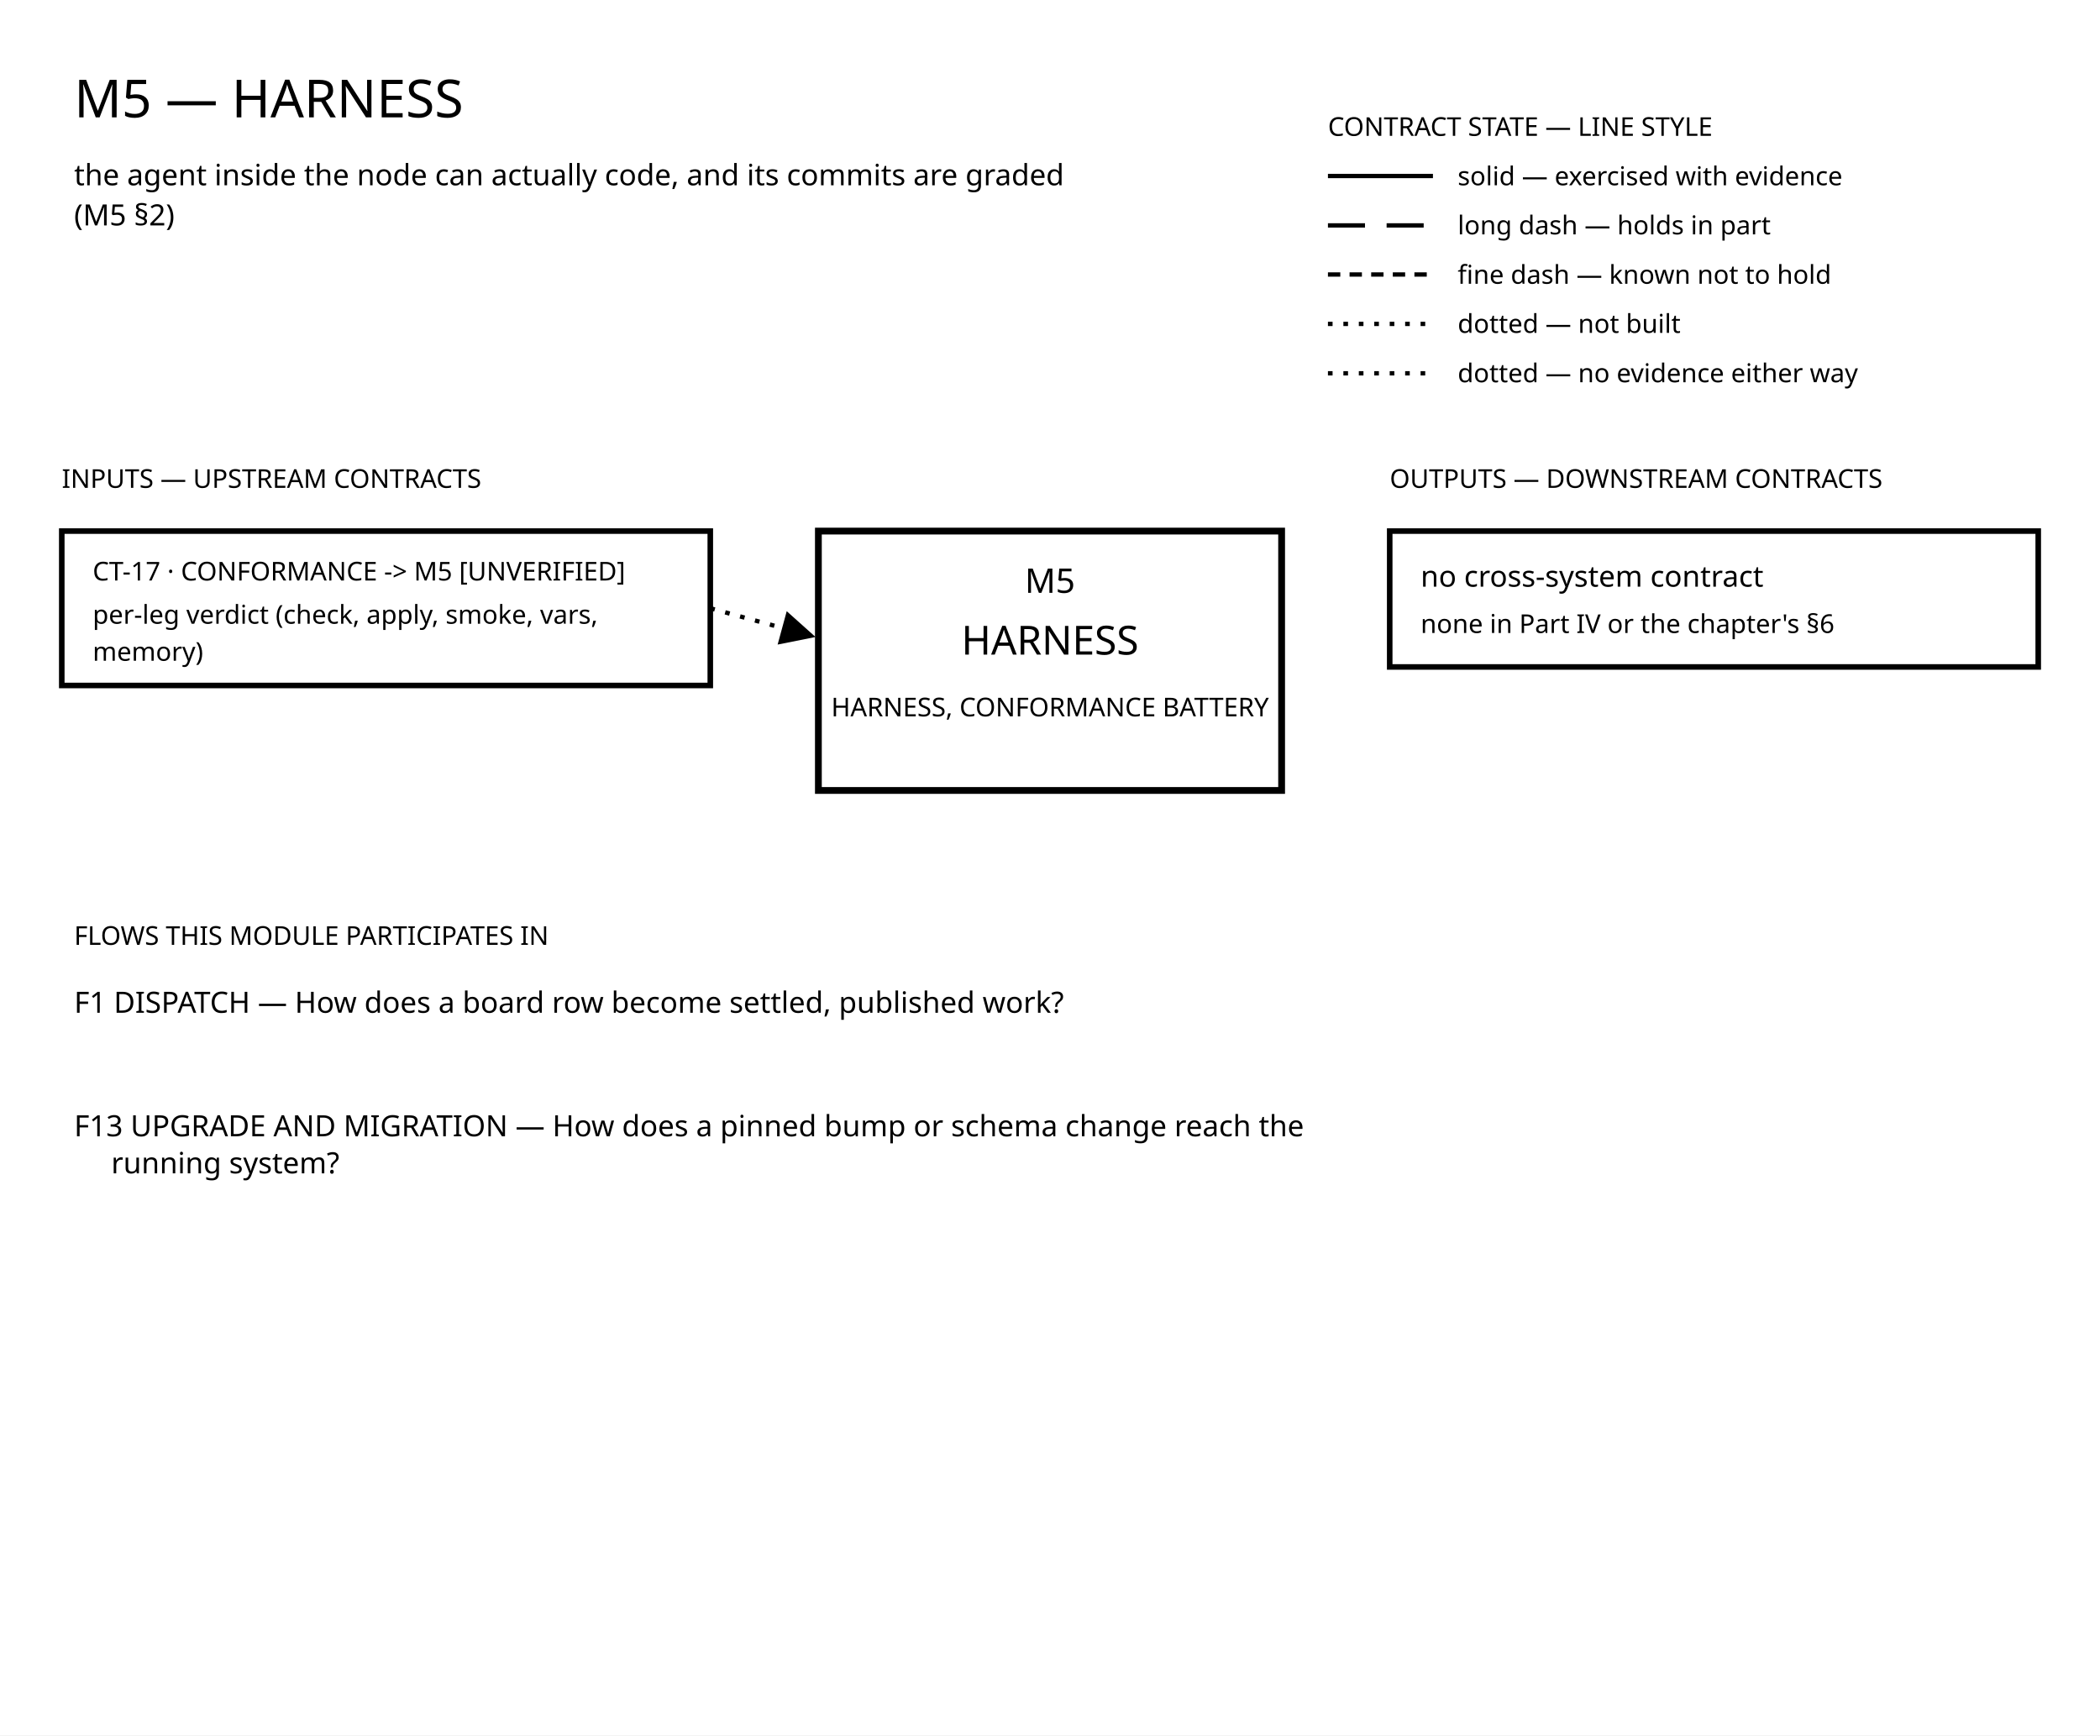
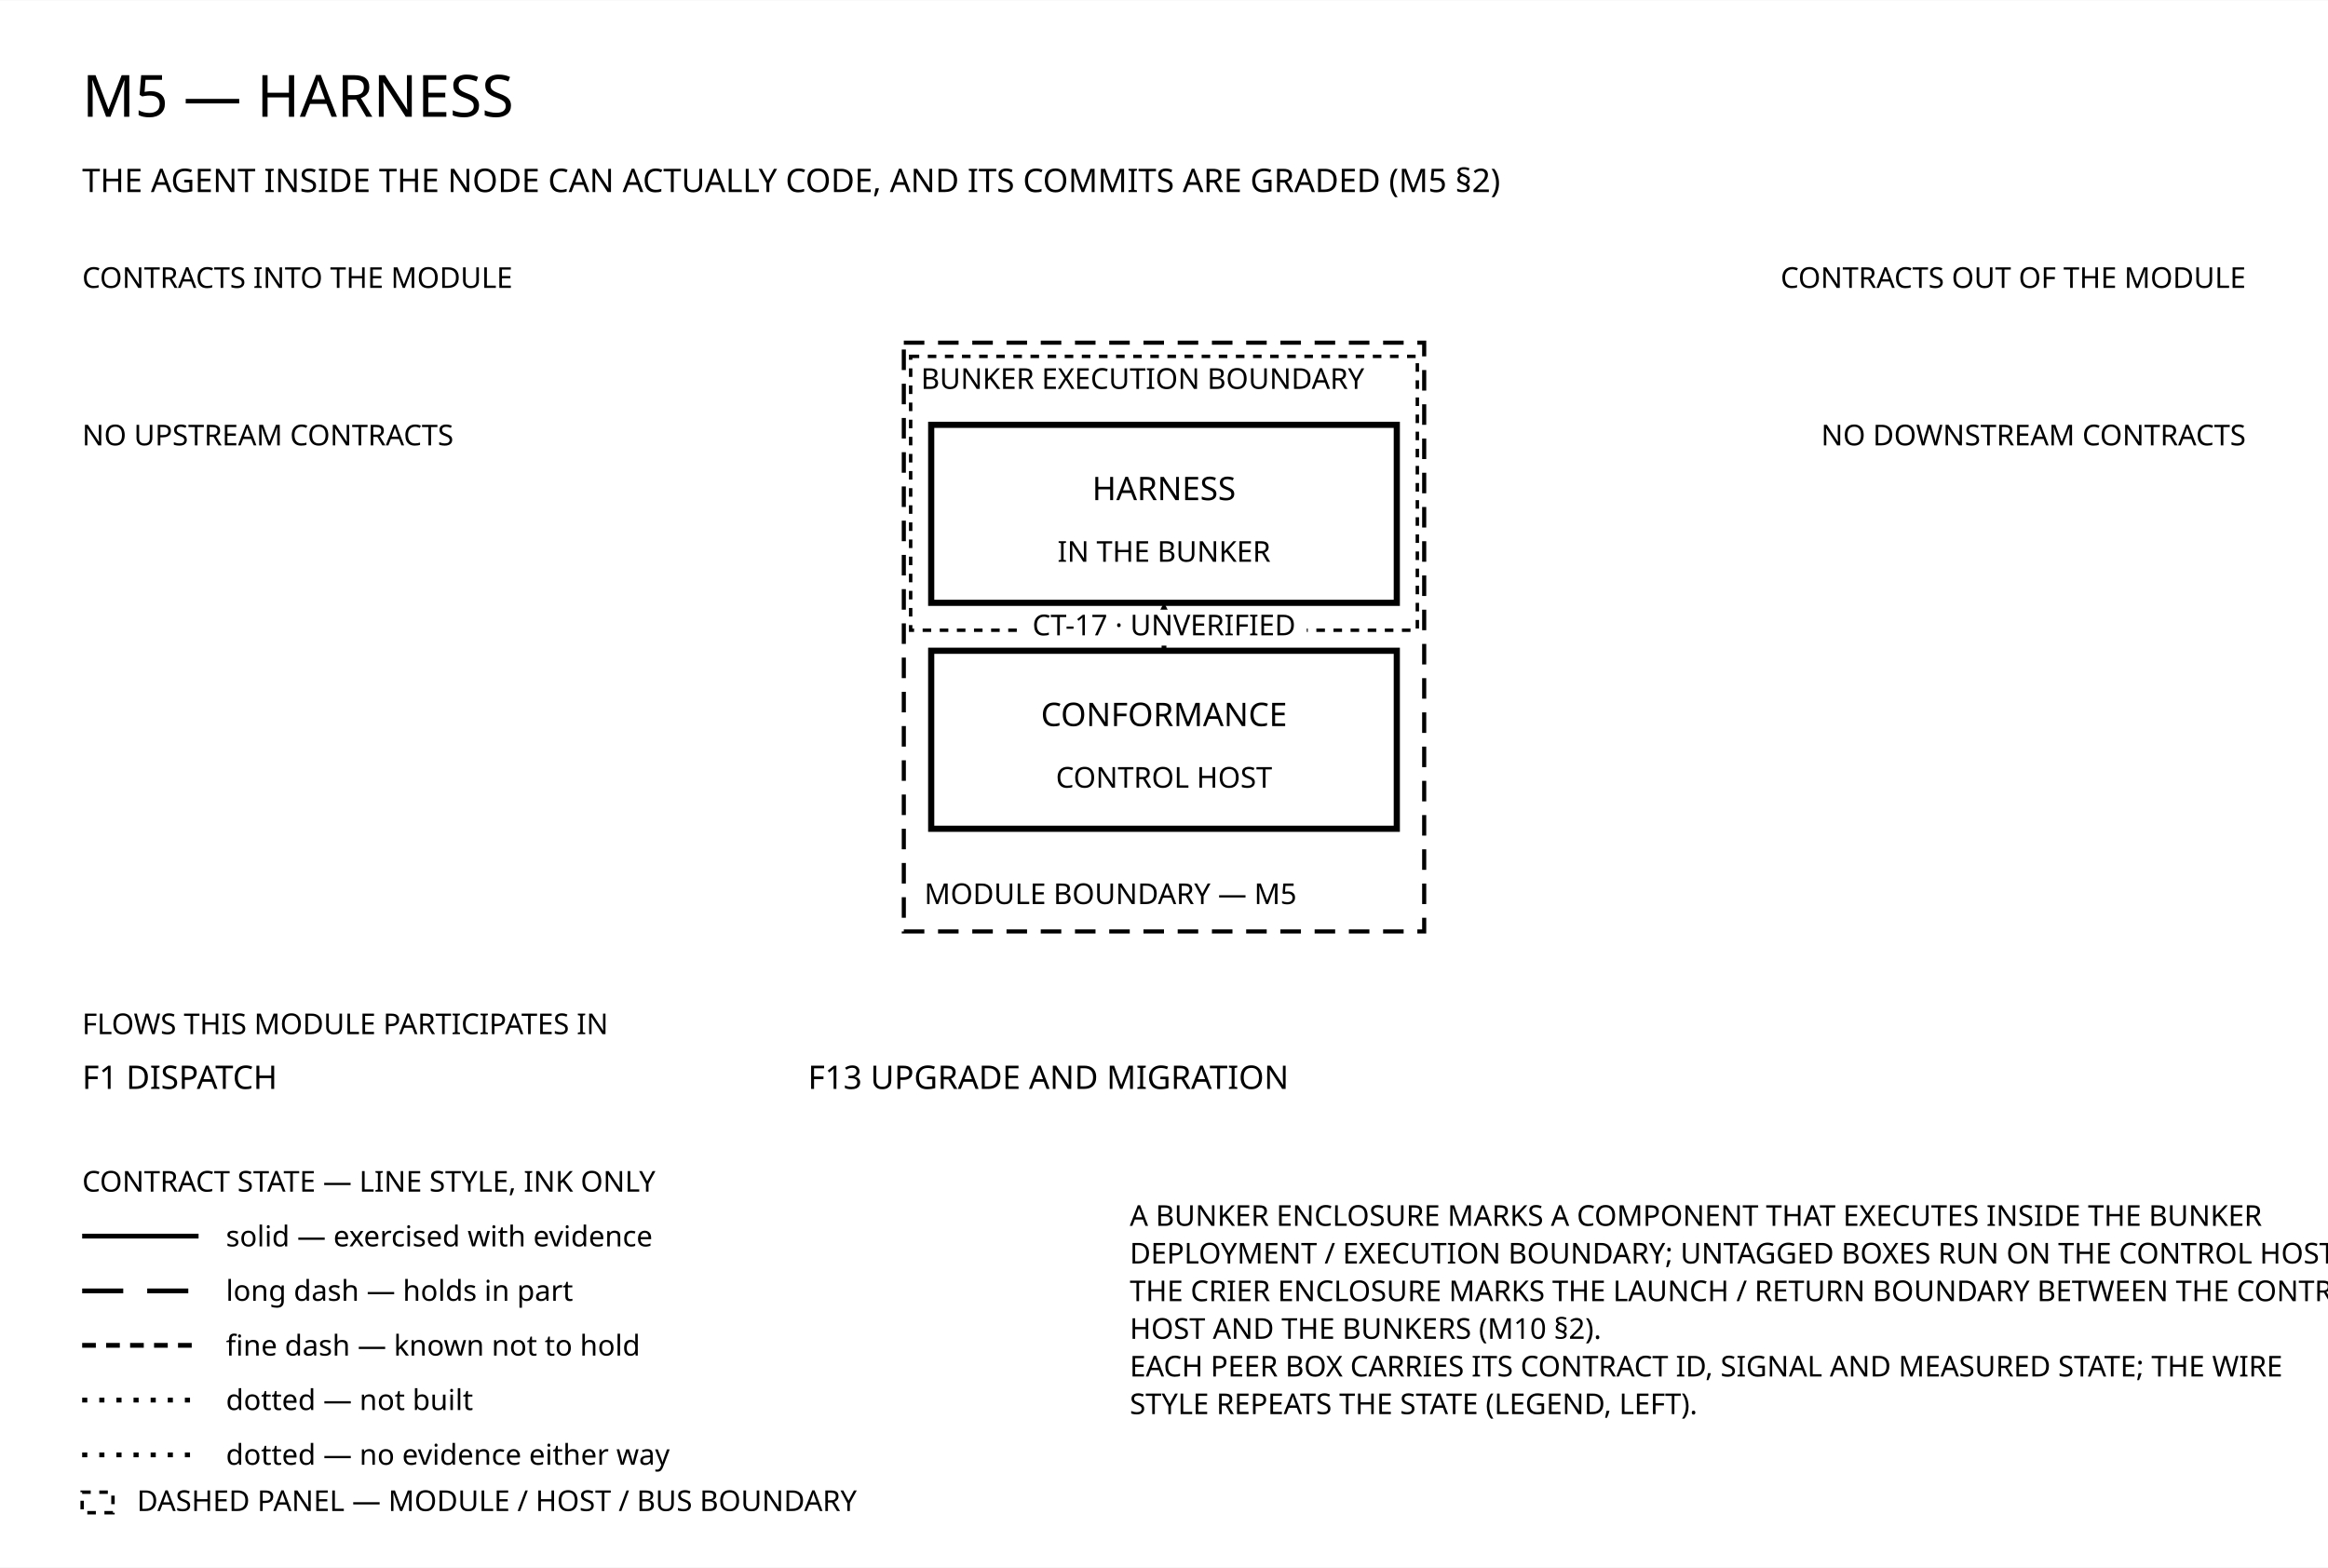
- <svg xmlns="http://www.w3.org/2000/svg" width="170.0mm" height="140.5mm" viewBox="0 0 680 562.0" preserveAspectRatio="xMidYMid meet">
-   <rect width="680" height="562.0" fill="#ffffff" />
+ <svg xmlns="http://www.w3.org/2000/svg" width="170.0mm" height="114.5mm" viewBox="0 0 680 457.8" preserveAspectRatio="xMidYMid meet">
+   <rect width="680" height="457.8" fill="#ffffff" />
  <defs>
    <marker id="ar" viewBox="0 0 10 10" refX="9" refY="5" markerWidth="8" markerHeight="8" orient="auto">
      <path d="M0,0 L10,5 L0,10 z" fill="#000000" />
    </marker>
  </defs>
  <g font-family="Routed Gothic Narrow, Routed Gothic, sans-serif">
-     <text x="24.0" y="38.0" font-size="17.00" fill="#000000" text-anchor="start">M5 — HARNESS</text>
-     <text x="24.0" y="60.0" font-size="9.50" fill="#000000" text-anchor="start">the agent inside the node can actually code, and its commits are graded</text>
-     <text x="24.0" y="73.0" font-size="9.50" fill="#000000" text-anchor="start">(M5 §2)</text>
-     <rect x="265.0" y="172.0" width="150.0" height="84.0" fill="#ffffff" stroke="#000000" stroke-width="2.2" />
-     <text x="340.0" y="192.0" font-size="11.00" fill="#000000" text-anchor="middle">M5</text>
-     <text x="340.0" y="212.0" font-size="13.00" fill="#000000" text-anchor="middle">HARNESS</text>
-     <text x="340.0" y="232.0" font-size="8.40" fill="#000000" text-anchor="middle">HARNESS, CONFORMANCE BATTERY</text>
-     <text x="20.0" y="158.0" font-size="8.40" fill="#000000" text-anchor="start">INPUTS — UPSTREAM CONTRACTS</text>
-     <polyline points="230.0,197.0 263.0,206.0" fill="none" stroke="#000000" stroke-width="1.4" stroke-dasharray="1.5 3.5" marker-end="url(#ar)" />
-     <rect x="20.0" y="172.0" width="210.0" height="50.0" fill="#ffffff" stroke="#000000" stroke-width="1.8" />
-     <text x="30.0" y="188.0" font-size="8.40" fill="#000000" text-anchor="start">CT-17 · CONFORMANCE -&gt; M5  [UNVERIFIED]</text>
-     <text x="30.0" y="202.0" font-size="8.40" fill="#000000" text-anchor="start">per-leg verdict (check, apply, smoke, vars,</text>
-     <text x="30.0" y="214.0" font-size="8.40" fill="#000000" text-anchor="start">memory)</text>
-     <text x="450.0" y="158.0" font-size="8.40" fill="#000000" text-anchor="start">OUTPUTS — DOWNSTREAM CONTRACTS</text>
-     <rect x="450.0" y="172.0" width="210.0" height="44.0" fill="#ffffff" stroke="#000000" stroke-width="1.8" />
-     <text x="460.0" y="190.0" font-size="9.50" fill="#000000" text-anchor="start">no cross-system contract</text>
-     <text x="460.0" y="205.0" font-size="8.40" fill="#000000" text-anchor="start">none in Part IV or the chapter's §6</text>
-     <text x="24.0" y="306.0" font-size="8.40" fill="#000000" text-anchor="start">FLOWS THIS MODULE PARTICIPATES IN</text>
-     <text x="24.0" y="328.0" font-size="9.50" fill="#000000" text-anchor="start">F1 DISPATCH — How does a board row become settled, published work?</text>
-     <text x="24.0" y="368.0" font-size="9.50" fill="#000000" text-anchor="start">F13 UPGRADE AND MIGRATION — How does a pinned bump or schema change reach the</text>
-     <text x="36.0" y="380.0" font-size="9.50" fill="#000000" text-anchor="start">running system?</text>
-     <text x="430.0" y="44.0" font-size="8.40" fill="#000000" text-anchor="start">CONTRACT STATE — LINE STYLE</text>
-     <polyline points="430.0,57.0 464.0,57.0" fill="none" stroke="#000000" stroke-width="1.4" />
-     <text x="472.0" y="60.0" font-size="8.40" fill="#000000" text-anchor="start">solid — exercised with evidence</text>
-     <polyline points="430.0,73.0 464.0,73.0" fill="none" stroke="#000000" stroke-width="1.4" stroke-dasharray="12 7" />
-     <text x="472.0" y="75.9" font-size="8.40" fill="#000000" text-anchor="start">long dash — holds in part</text>
-     <polyline points="430.0,88.9 464.0,88.9" fill="none" stroke="#000000" stroke-width="1.4" stroke-dasharray="4 3" />
-     <text x="472.0" y="91.9" font-size="8.40" fill="#000000" text-anchor="start">fine dash — known not to hold</text>
-     <polyline points="430.0,104.9 464.0,104.9" fill="none" stroke="#000000" stroke-width="1.4" stroke-dasharray="1.5 3.5" />
-     <text x="472.0" y="107.8" font-size="8.40" fill="#000000" text-anchor="start">dotted — not built</text>
-     <polyline points="430.0,120.9 464.0,120.9" fill="none" stroke="#000000" stroke-width="1.4" stroke-dasharray="1.5 3.5" />
-     <text x="472.0" y="123.8" font-size="8.40" fill="#000000" text-anchor="start">dotted — no evidence either way</text>
+     <text x="24.0" y="34.0" font-size="17.00" fill="#000000" text-anchor="start">M5 — HARNESS</text>
+     <text x="24.0" y="56.0" font-size="9.50" fill="#000000" text-anchor="start">THE AGENT INSIDE THE NODE CAN ACTUALLY CODE, AND ITS COMMITS ARE GRADED (M5 §2)</text>
+     <text x="24.0" y="84.0" font-size="8.40" fill="#000000" text-anchor="start">CONTRACTS INTO THE MODULE</text>
+     <text x="656.0" y="84.0" font-size="8.40" fill="#000000" text-anchor="end">CONTRACTS OUT OF THE MODULE</text>
+     <rect x="264.0" y="100.0" width="152.0" height="172.0" fill="none" stroke="#000000" stroke-width="1.2" stroke-dasharray="6 4" />
+     <text x="270.0" y="264.0" font-size="8.40" fill="#000000" text-anchor="start">MODULE BOUNDARY — M5</text>
+     <rect x="272.0" y="124.0" width="136.0" height="52.0" fill="#ffffff" stroke="#000000" stroke-width="1.8" />
+     <text x="340.0" y="146.0" font-size="9.50" fill="#000000" text-anchor="middle">HARNESS</text>
+     <text x="340.0" y="164.0" font-size="8.40" fill="#000000" text-anchor="middle">IN THE BUNKER</text>
+     <rect x="266.0" y="104.0" width="148.0" height="80.0" fill="none" stroke="#000000" stroke-width="1.0" stroke-dasharray="2.5 2.5" />
+     <text x="269.0" y="113.5" font-size="8.40" fill="#000000" text-anchor="start">BUNKER EXECUTION BOUNDARY</text>
+     <rect x="272.0" y="190.0" width="136.0" height="52.0" fill="#ffffff" stroke="#000000" stroke-width="1.8" />
+     <text x="340.0" y="212.0" font-size="9.50" fill="#000000" text-anchor="middle">CONFORMANCE</text>
+     <text x="340.0" y="230.0" font-size="8.40" fill="#000000" text-anchor="middle">CONTROL HOST</text>
+     <text x="24.0" y="130.0" font-size="8.40" fill="#000000" text-anchor="start">NO UPSTREAM CONTRACTS</text>
+     <text x="656.0" y="130.0" font-size="8.40" fill="#000000" text-anchor="end">NO DOWNSTREAM CONTRACTS</text>
+     <polyline points="340.0,190.0 340.0,177.0" fill="none" stroke="#000000" stroke-width="1.4" stroke-dasharray="1.5 3.5" marker-end="url(#ar)" />
+     <rect x="298.3" y="178.0" width="83.4" height="10" fill="#ffffff" />
+     <text x="340.0" y="185.5" font-size="8.40" fill="#000000" text-anchor="middle">CT-17 · UNVERIFIED</text>
+     <text x="24.0" y="302.0" font-size="8.40" fill="#000000" text-anchor="start">FLOWS THIS MODULE PARTICIPATES IN</text>
+     <text x="24.0" y="318.0" font-size="9.50" fill="#000000" text-anchor="start">F1  DISPATCH</text>
+     <text x="236.0" y="318.0" font-size="9.50" fill="#000000" text-anchor="start">F13  UPGRADE AND MIGRATION</text>
+     <text x="24.0" y="348.0" font-size="8.40" fill="#000000" text-anchor="start">CONTRACT STATE — LINE STYLE, INK ONLY</text>
+     <polyline points="24.0,361.0 58.0,361.0" fill="none" stroke="#000000" stroke-width="1.4" />
+     <text x="66.0" y="364.0" font-size="8.40" fill="#000000" text-anchor="start">solid — exercised with evidence</text>
+     <polyline points="24.0,377.0 58.0,377.0" fill="none" stroke="#000000" stroke-width="1.4" stroke-dasharray="12 7" />
+     <text x="66.0" y="379.9" font-size="8.40" fill="#000000" text-anchor="start">long dash — holds in part</text>
+     <polyline points="24.0,392.9 58.0,392.9" fill="none" stroke="#000000" stroke-width="1.4" stroke-dasharray="4 3" />
+     <text x="66.0" y="395.9" font-size="8.40" fill="#000000" text-anchor="start">fine dash — known not to hold</text>
+     <polyline points="24.0,408.9 58.0,408.9" fill="none" stroke="#000000" stroke-width="1.4" stroke-dasharray="1.5 3.5" />
+     <text x="66.0" y="411.8" font-size="8.40" fill="#000000" text-anchor="start">dotted — not built</text>
+     <polyline points="24.0,424.9 58.0,424.9" fill="none" stroke="#000000" stroke-width="1.4" stroke-dasharray="1.5 3.5" />
+     <text x="66.0" y="427.8" font-size="8.40" fill="#000000" text-anchor="start">dotted — no evidence either way</text>
+     <rect x="24" y="435.8" width="9" height="6" fill="none" stroke="#000000" stroke-width="1.0" stroke-dasharray="2.5 2.5" />
+     <text x="40.0" y="441.3" font-size="8.40" fill="#000000" text-anchor="start">DASHED PANEL — MODULE / HOST / BUS BOUNDARY</text>
+     <text x="330.0" y="358.0" font-size="8.40" fill="#000000" text-anchor="start">A BUNKER ENCLOSURE MARKS A COMPONENT THAT EXECUTES INSIDE THE BUNKER</text>
+     <text x="330.0" y="369.0" font-size="8.40" fill="#000000" text-anchor="start">DEPLOYMENT / EXECUTION BOUNDARY; UNTAGGED BOXES RUN ON THE CONTROL HOST.</text>
+     <text x="330.0" y="380.0" font-size="8.40" fill="#000000" text-anchor="start">THE CRIER ENCLOSURE MARKS THE LAUNCH / RETURN BOUNDARY BETWEEN THE CONTROL</text>
+     <text x="330.0" y="391.0" font-size="8.40" fill="#000000" text-anchor="start">HOST AND THE BUNKERS (M10 §2).</text>
+     <text x="330.0" y="402.0" font-size="8.40" fill="#000000" text-anchor="start">EACH PEER BOX CARRIES ITS CONTRACT ID, SIGNAL AND MEASURED STATE; THE WIRE</text>
+     <text x="330.0" y="413.0" font-size="8.40" fill="#000000" text-anchor="start">STYLE REPEATS THE STATE (LEGEND, LEFT).</text>
  </g>
</svg>
